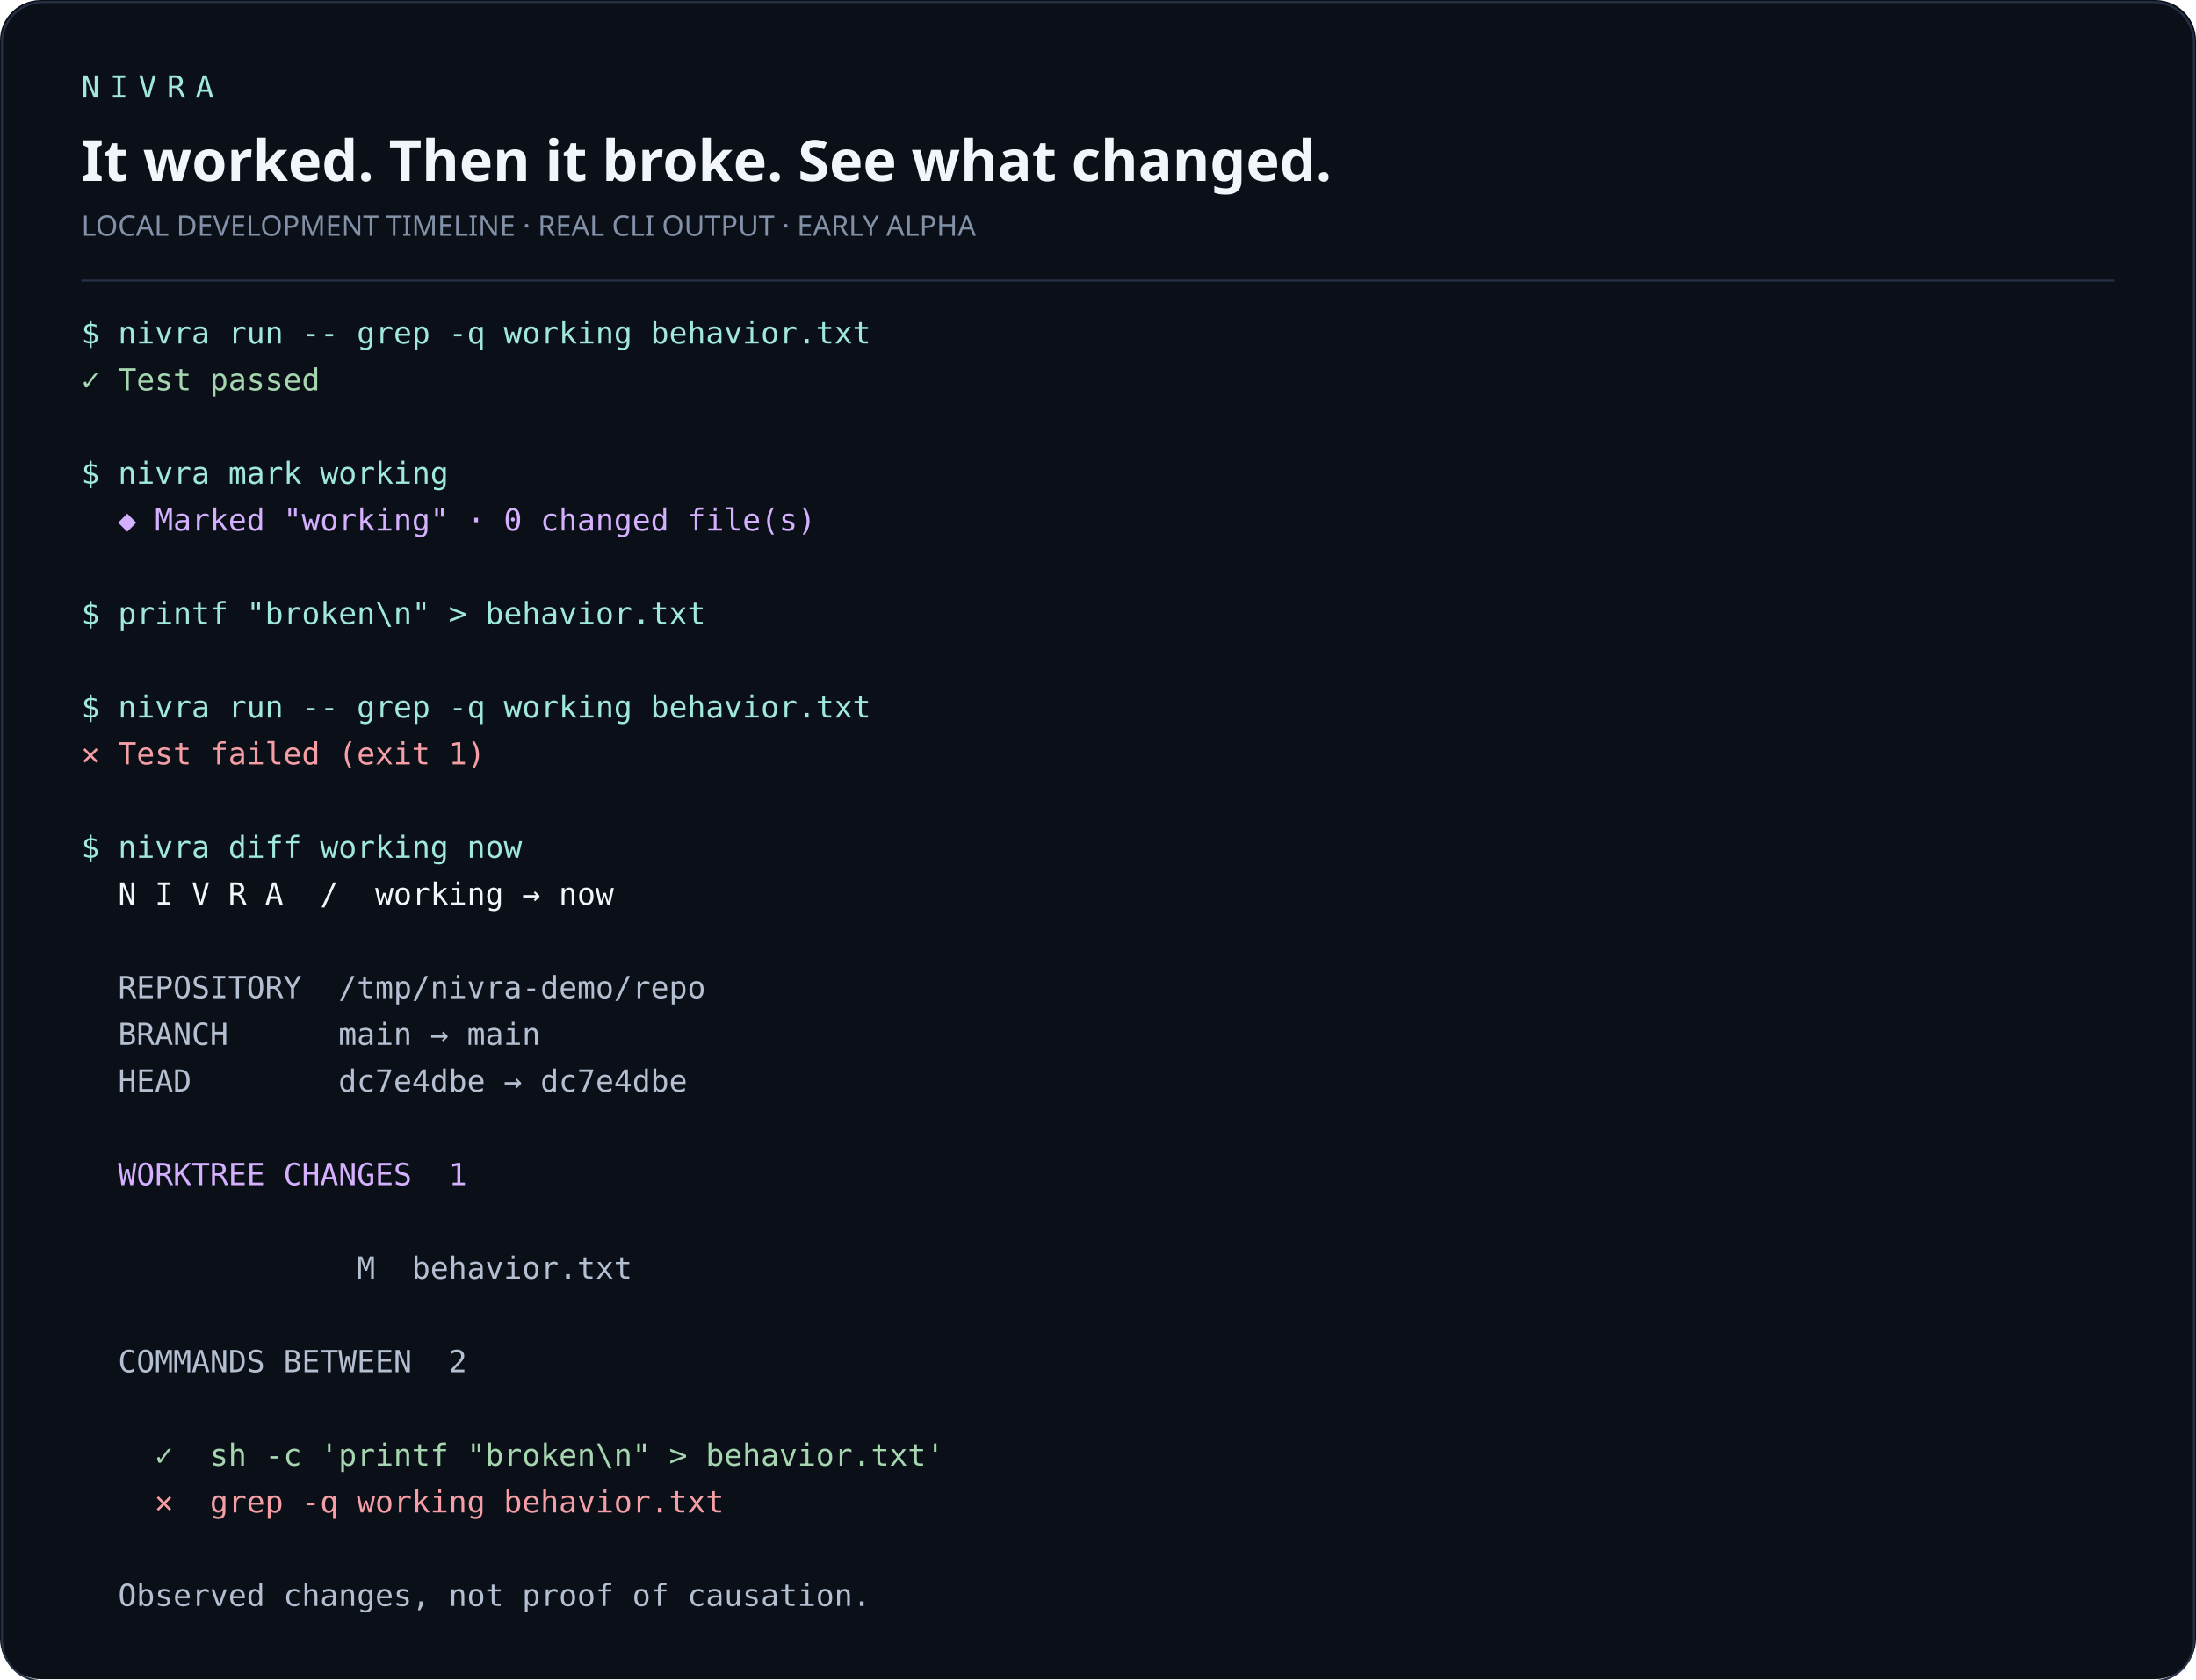
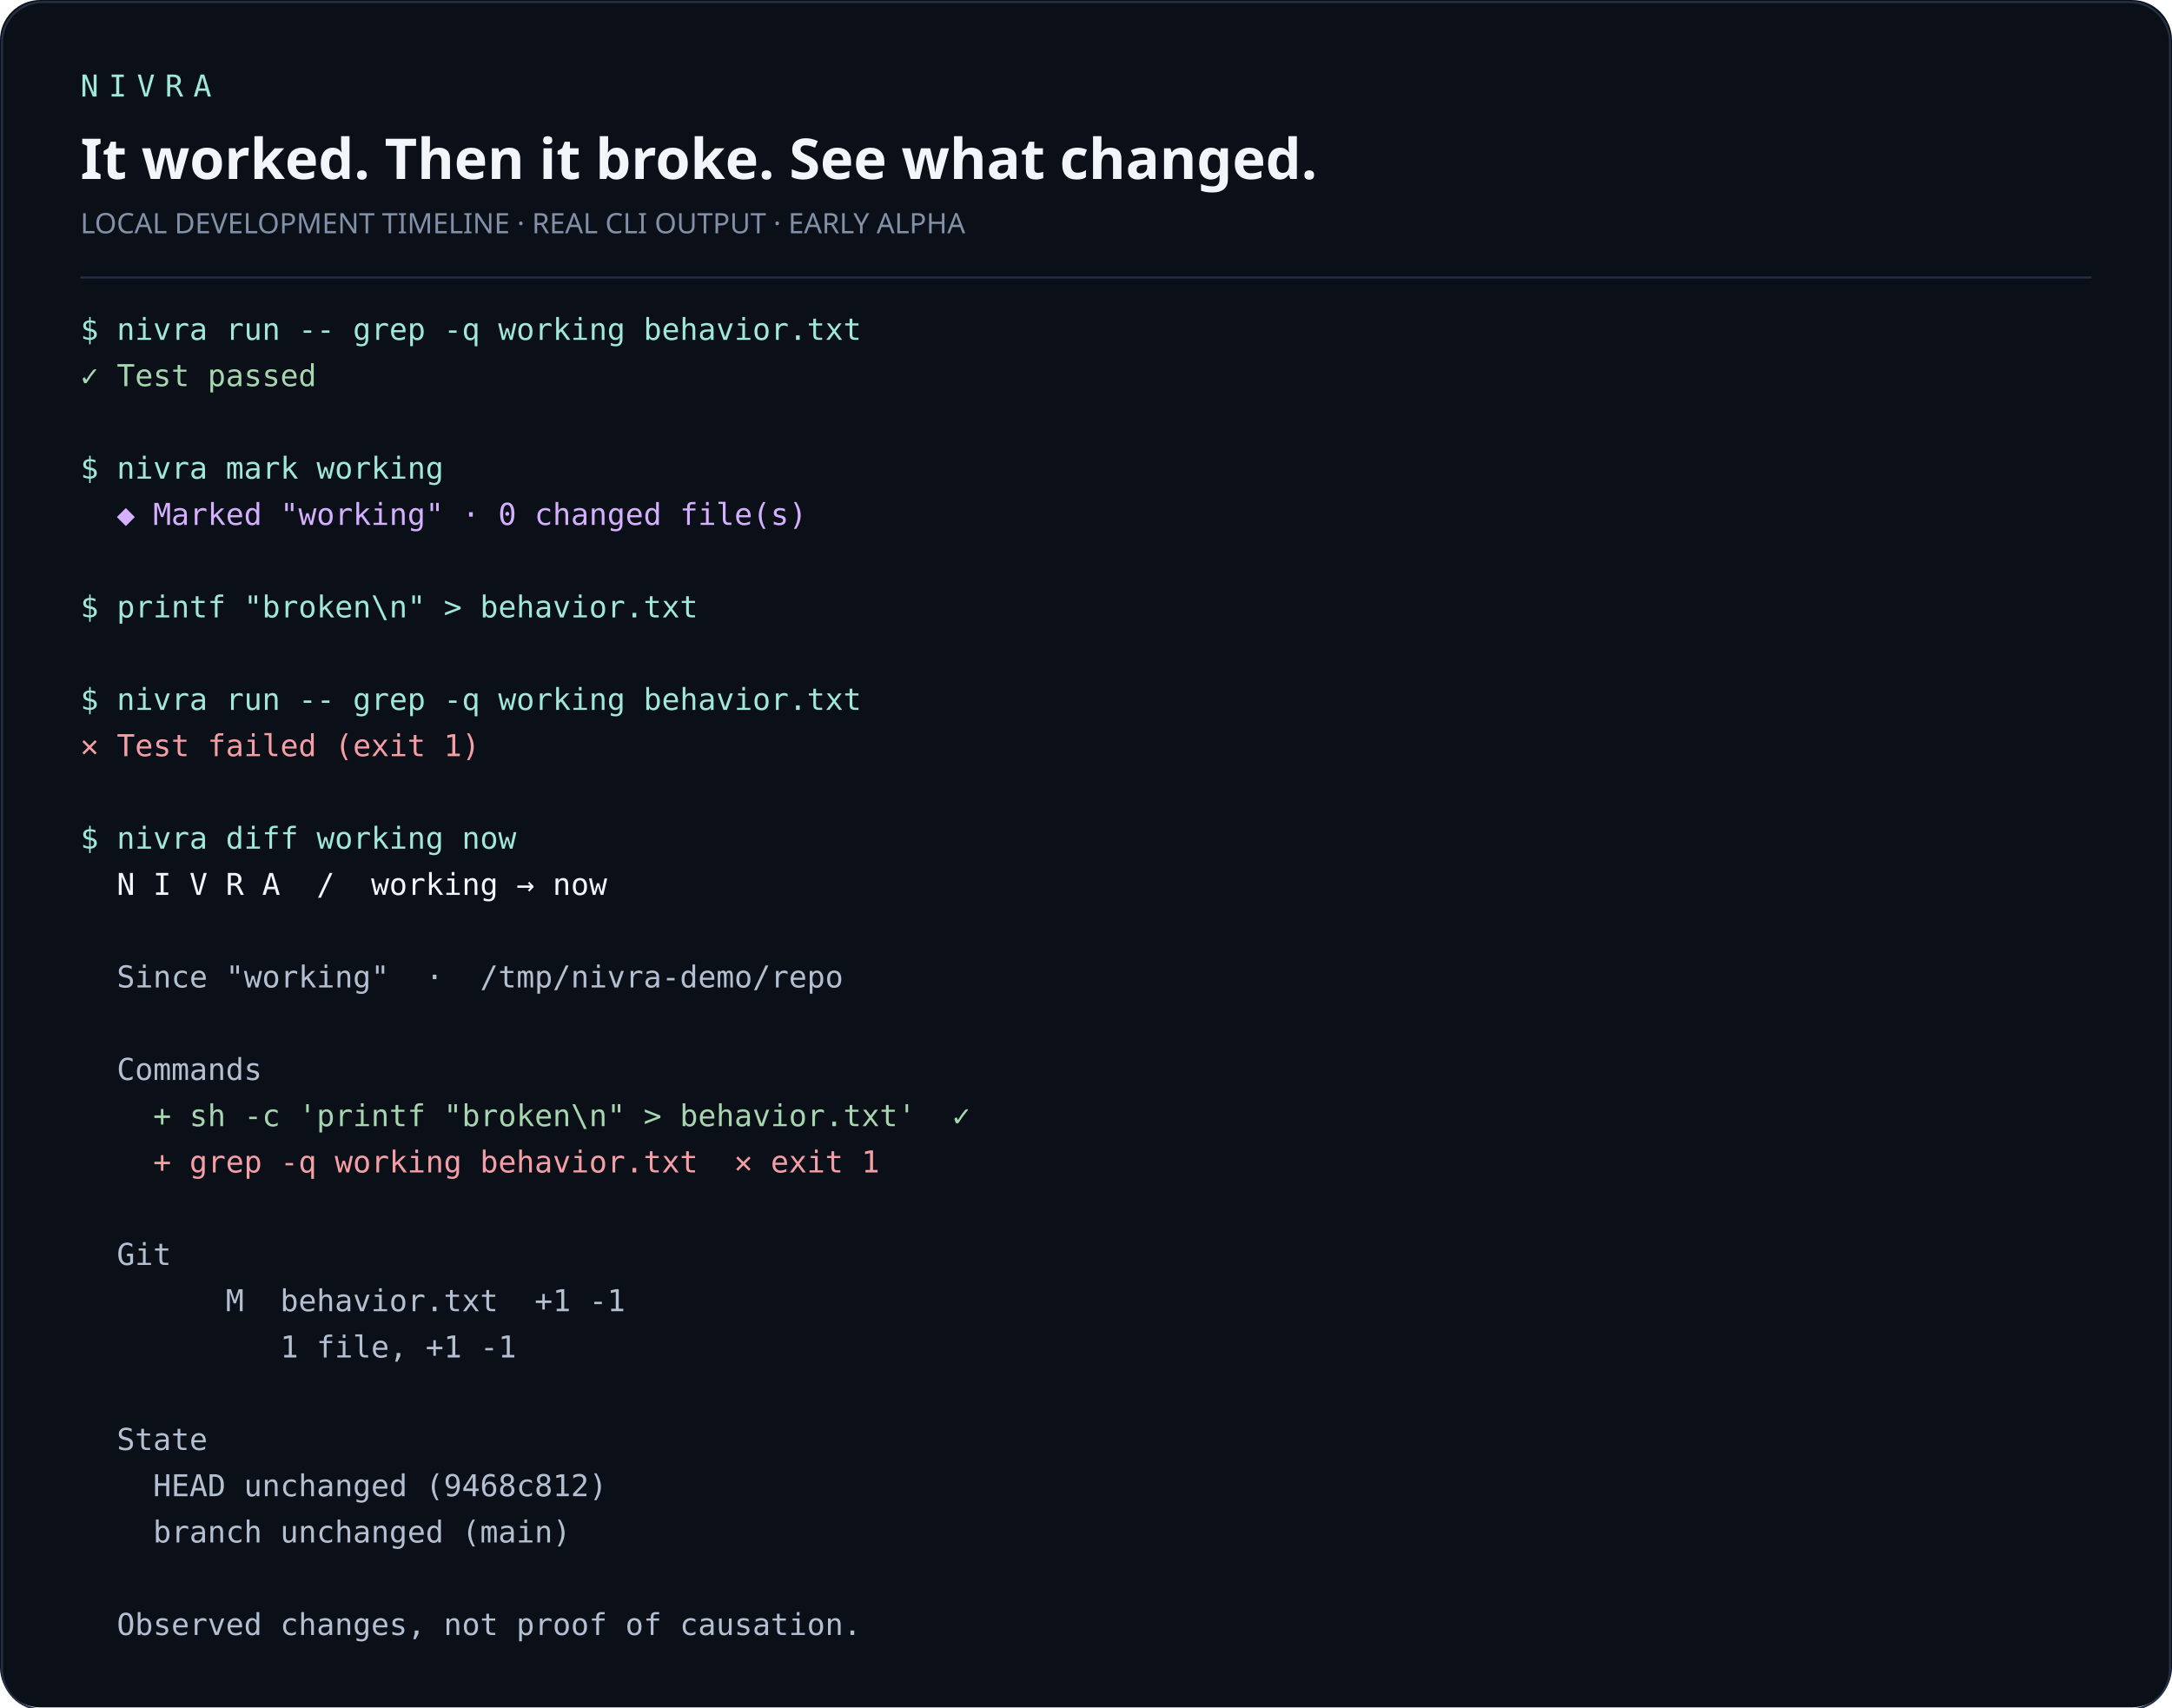
- <svg xmlns="http://www.w3.org/2000/svg" width="1080" height="826" viewBox="0 0 1080 826">
+ <svg xmlns="http://www.w3.org/2000/svg" width="1080" height="849" viewBox="0 0 1080 849">
  <rect width="1080" height="100%" rx="20" fill="#0b1018" />
  <rect x="1" y="1" width="1078" height="100%" rx="20" fill="none" stroke="#253044" />
  <text x="40" y="48" fill="#9fe8da" font-family="monospace" font-size="15" letter-spacing="5">NIVRA</text>
  <text x="40" y="89" fill="#f2f5fa" font-family="sans-serif" font-size="28" font-weight="600">It worked. Then it broke. See what changed.</text>
  <text x="40" y="116" fill="#8291a7" font-family="sans-serif" font-size="14">LOCAL DEVELOPMENT TIMELINE · REAL CLI OUTPUT · EARLY ALPHA</text>
  <path d="M40 138H1040" stroke="#253044" />
  <text xml:space="preserve" x="40" y="169" fill="#9fe8da" font-family="Menlo,Consolas,monospace" font-size="15">$ nivra run -- grep -q working behavior.txt</text>
  <text xml:space="preserve" x="40" y="192" fill="#a5d6b0" font-family="Menlo,Consolas,monospace" font-size="15">✓ Test passed</text>
  <text xml:space="preserve" x="40" y="215" fill="#b4c0d2" font-family="Menlo,Consolas,monospace" font-size="15" />
  <text xml:space="preserve" x="40" y="238" fill="#9fe8da" font-family="Menlo,Consolas,monospace" font-size="15">$ nivra mark working</text>
  <text xml:space="preserve" x="40" y="261" fill="#d4b0ff" font-family="Menlo,Consolas,monospace" font-size="15">  ◆ Marked "working" · 0 changed file(s)</text>
  <text xml:space="preserve" x="40" y="284" fill="#b4c0d2" font-family="Menlo,Consolas,monospace" font-size="15" />
  <text xml:space="preserve" x="40" y="307" fill="#9fe8da" font-family="Menlo,Consolas,monospace" font-size="15">$ printf "broken\n" &gt; behavior.txt</text>
  <text xml:space="preserve" x="40" y="330" fill="#b4c0d2" font-family="Menlo,Consolas,monospace" font-size="15" />
  <text xml:space="preserve" x="40" y="353" fill="#9fe8da" font-family="Menlo,Consolas,monospace" font-size="15">$ nivra run -- grep -q working behavior.txt</text>
  <text xml:space="preserve" x="40" y="376" fill="#f69ea6" font-family="Menlo,Consolas,monospace" font-size="15">✕ Test failed (exit 1)</text>
  <text xml:space="preserve" x="40" y="399" fill="#b4c0d2" font-family="Menlo,Consolas,monospace" font-size="15" />
  <text xml:space="preserve" x="40" y="422" fill="#9fe8da" font-family="Menlo,Consolas,monospace" font-size="15">$ nivra diff working now</text>
  <text xml:space="preserve" x="40" y="445" fill="#f2f5fa" font-family="Menlo,Consolas,monospace" font-size="15">  N I V R A  /  working → now</text>
  <text xml:space="preserve" x="40" y="468" fill="#b4c0d2" font-family="Menlo,Consolas,monospace" font-size="15" />
-   <text xml:space="preserve" x="40" y="491" fill="#b4c0d2" font-family="Menlo,Consolas,monospace" font-size="15">  REPOSITORY  /tmp/nivra-demo/repo</text>
-   <text xml:space="preserve" x="40" y="514" fill="#b4c0d2" font-family="Menlo,Consolas,monospace" font-size="15">  BRANCH      main → main</text>
-   <text xml:space="preserve" x="40" y="537" fill="#b4c0d2" font-family="Menlo,Consolas,monospace" font-size="15">  HEAD        dc7e4dbe → dc7e4dbe</text>
-   <text xml:space="preserve" x="40" y="560" fill="#b4c0d2" font-family="Menlo,Consolas,monospace" font-size="15" />
-   <text xml:space="preserve" x="40" y="583" fill="#d4b0ff" font-family="Menlo,Consolas,monospace" font-size="15">  WORKTREE CHANGES  1</text>
+   <text xml:space="preserve" x="40" y="491" fill="#b4c0d2" font-family="Menlo,Consolas,monospace" font-size="15">  Since "working"  ·  /tmp/nivra-demo/repo</text>
+   <text xml:space="preserve" x="40" y="514" fill="#b4c0d2" font-family="Menlo,Consolas,monospace" font-size="15" />
+   <text xml:space="preserve" x="40" y="537" fill="#b4c0d2" font-family="Menlo,Consolas,monospace" font-size="15">  Commands</text>
+   <text xml:space="preserve" x="40" y="560" fill="#a5d6b0" font-family="Menlo,Consolas,monospace" font-size="15">    + sh -c 'printf "broken\n" &gt; behavior.txt'  ✓</text>
+   <text xml:space="preserve" x="40" y="583" fill="#f69ea6" font-family="Menlo,Consolas,monospace" font-size="15">    + grep -q working behavior.txt  ✕ exit 1</text>
  <text xml:space="preserve" x="40" y="606" fill="#b4c0d2" font-family="Menlo,Consolas,monospace" font-size="15" />
-   <text xml:space="preserve" x="40" y="629" fill="#b4c0d2" font-family="Menlo,Consolas,monospace" font-size="15">               M  behavior.txt</text>
-   <text xml:space="preserve" x="40" y="652" fill="#b4c0d2" font-family="Menlo,Consolas,monospace" font-size="15" />
-   <text xml:space="preserve" x="40" y="675" fill="#b4c0d2" font-family="Menlo,Consolas,monospace" font-size="15">  COMMANDS BETWEEN  2</text>
+   <text xml:space="preserve" x="40" y="629" fill="#b4c0d2" font-family="Menlo,Consolas,monospace" font-size="15">  Git</text>
+   <text xml:space="preserve" x="40" y="652" fill="#b4c0d2" font-family="Menlo,Consolas,monospace" font-size="15">        M  behavior.txt  +1 -1</text>
+   <text xml:space="preserve" x="40" y="675" fill="#b4c0d2" font-family="Menlo,Consolas,monospace" font-size="15">           1 file, +1 -1</text>
  <text xml:space="preserve" x="40" y="698" fill="#b4c0d2" font-family="Menlo,Consolas,monospace" font-size="15" />
-   <text xml:space="preserve" x="40" y="721" fill="#a5d6b0" font-family="Menlo,Consolas,monospace" font-size="15">    ✓  sh -c 'printf "broken\n" &gt; behavior.txt'</text>
-   <text xml:space="preserve" x="40" y="744" fill="#f69ea6" font-family="Menlo,Consolas,monospace" font-size="15">    ✕  grep -q working behavior.txt</text>
-   <text xml:space="preserve" x="40" y="767" fill="#b4c0d2" font-family="Menlo,Consolas,monospace" font-size="15" />
-   <text xml:space="preserve" x="40" y="790" fill="#b4c0d2" font-family="Menlo,Consolas,monospace" font-size="15">  Observed changes, not proof of causation.</text>
+   <text xml:space="preserve" x="40" y="721" fill="#b4c0d2" font-family="Menlo,Consolas,monospace" font-size="15">  State</text>
+   <text xml:space="preserve" x="40" y="744" fill="#b4c0d2" font-family="Menlo,Consolas,monospace" font-size="15">    HEAD unchanged (9468c812)</text>
+   <text xml:space="preserve" x="40" y="767" fill="#b4c0d2" font-family="Menlo,Consolas,monospace" font-size="15">    branch unchanged (main)</text>
+   <text xml:space="preserve" x="40" y="790" fill="#b4c0d2" font-family="Menlo,Consolas,monospace" font-size="15" />
+   <text xml:space="preserve" x="40" y="813" fill="#b4c0d2" font-family="Menlo,Consolas,monospace" font-size="15">  Observed changes, not proof of causation.</text>
</svg>
